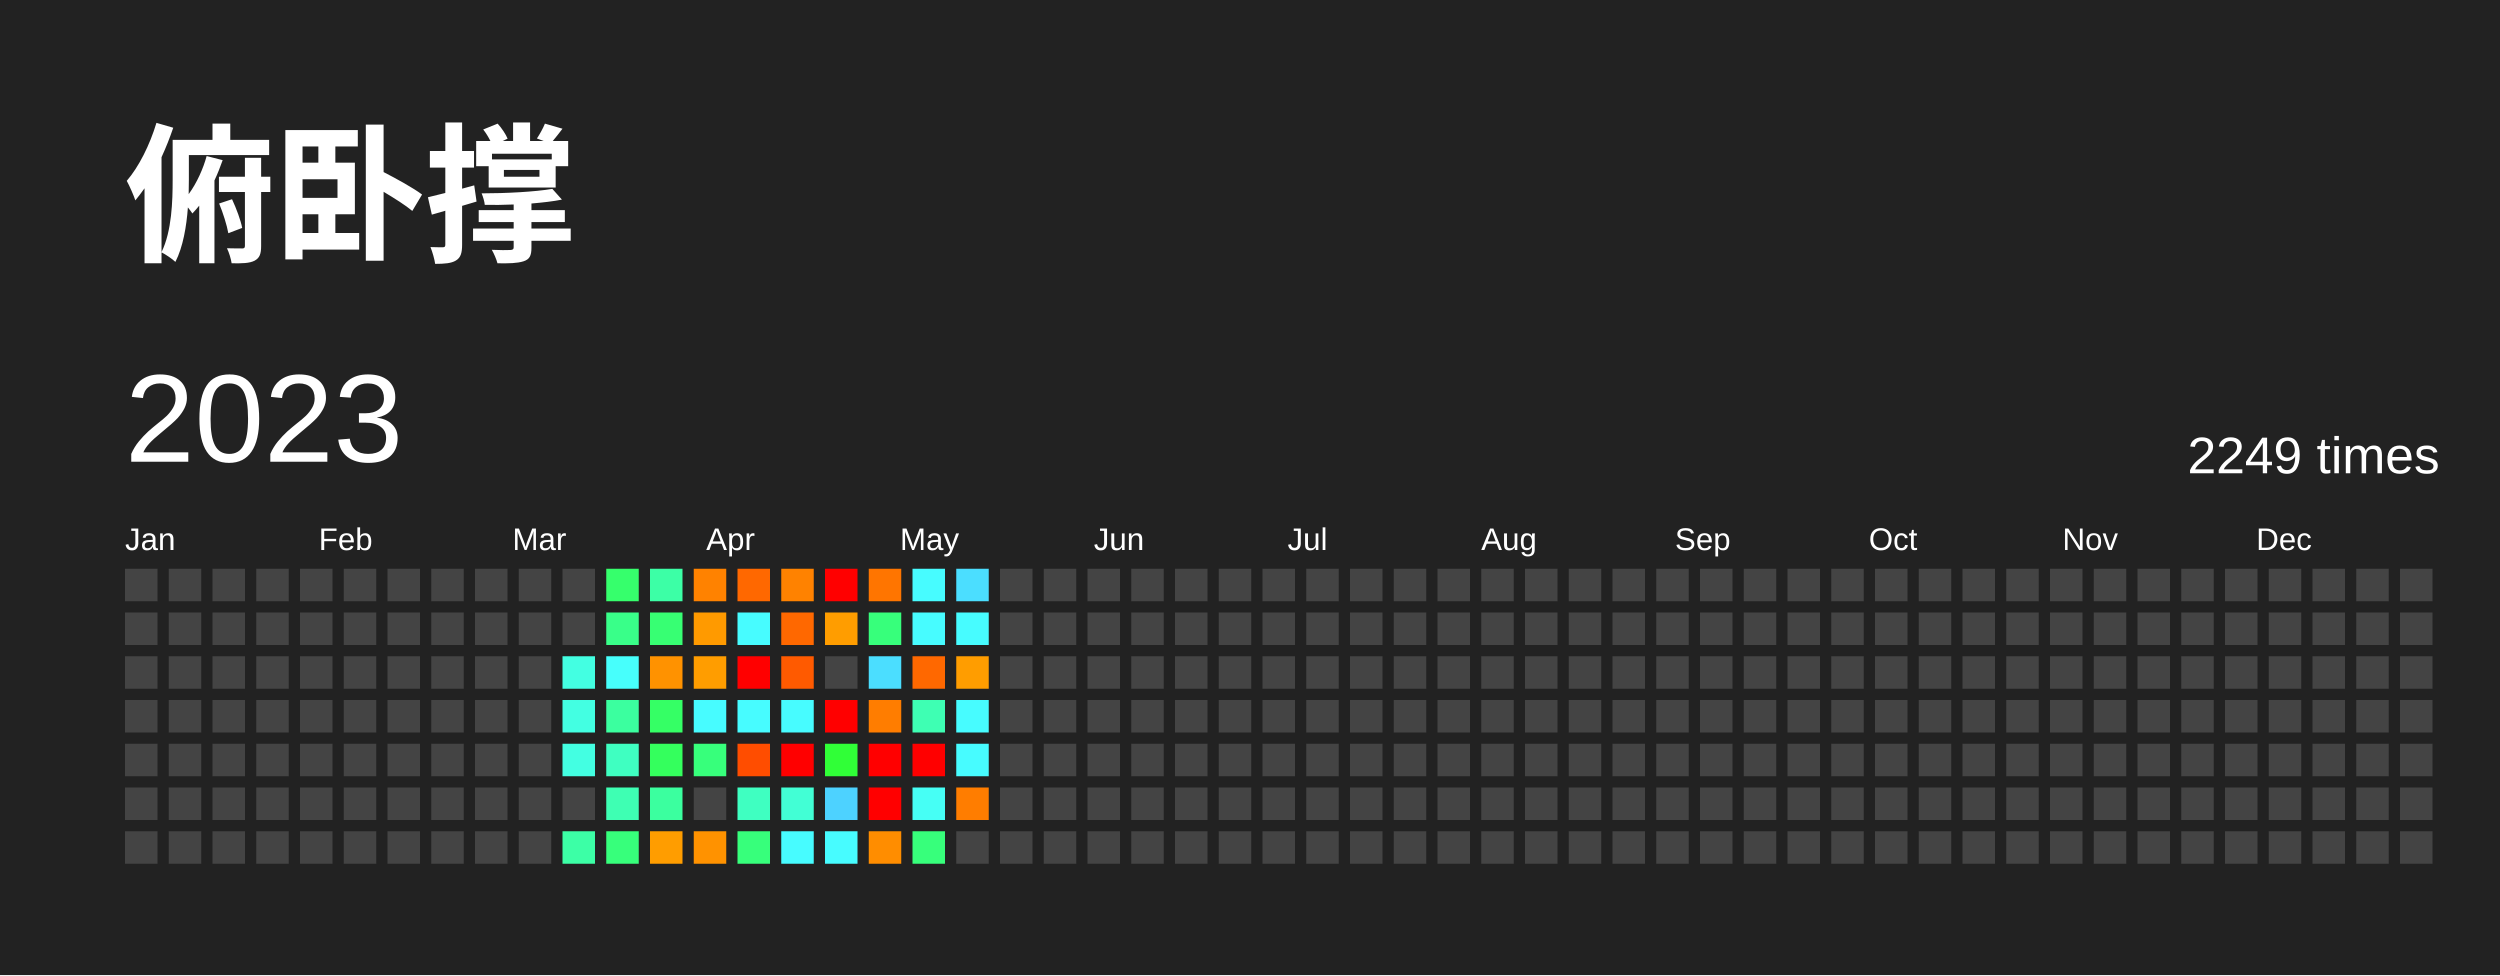
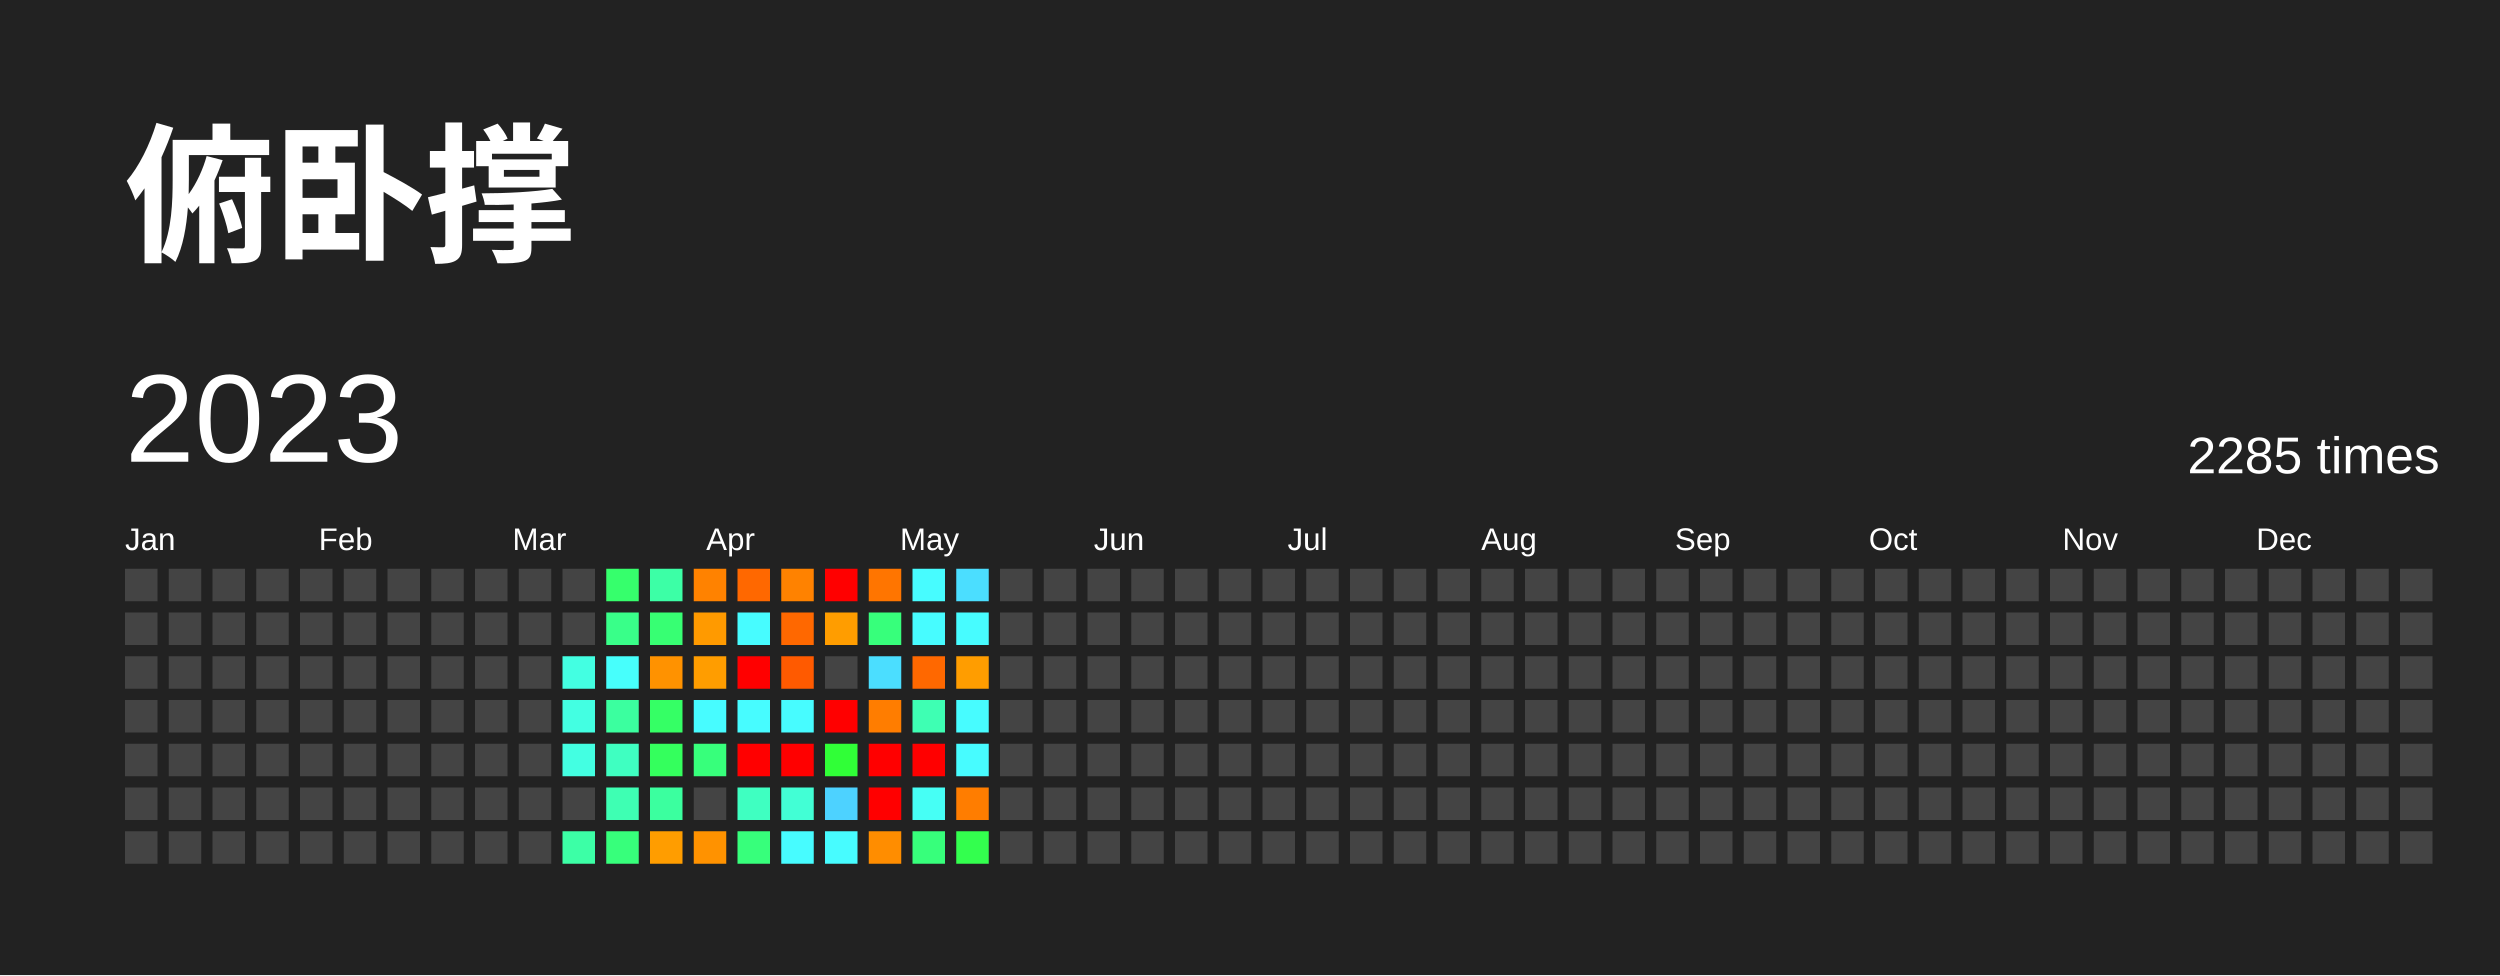
<svg xmlns="http://www.w3.org/2000/svg" baseProfile="full" height="78mm" version="1.1" viewBox="0,0,200,78" width="200mm">
  <defs />
  <rect fill="#222222" height="78" width="200" x="0" y="0" />
  <text fill="#FFFFFF" style="font-size:12px; font-family:Arial; font-weight:bold;" x="10" y="20">俯卧撑</text>
  <text dominant-baseline="hanging" fill="#FFFFFF" style="font-size:10.0px; font-family:Arial;" x="10" y="30">2023</text>
-   <text dominant-baseline="hanging" fill="#FFFFFF" style="font-size:4.125px; font-family:Arial;" x="175" y="35">2249 times</text>
+   <text dominant-baseline="hanging" fill="#FFFFFF" style="font-size:4.125px; font-family:Arial;" x="175" y="35">2285 times</text>
  <text fill="#FFFFFF" style="font-size:2.5px; font-family:Arial" x="10.0" y="44">Jan</text>
  <text fill="#FFFFFF" style="font-size:2.5px; font-family:Arial" x="25.5" y="44">Feb</text>
  <text fill="#FFFFFF" style="font-size:2.5px; font-family:Arial" x="41.0" y="44">Mar</text>
  <text fill="#FFFFFF" style="font-size:2.5px; font-family:Arial" x="56.5" y="44">Apr</text>
  <text fill="#FFFFFF" style="font-size:2.5px; font-family:Arial" x="72.0" y="44">May</text>
  <text fill="#FFFFFF" style="font-size:2.5px; font-family:Arial" x="87.5" y="44">Jun</text>
  <text fill="#FFFFFF" style="font-size:2.5px; font-family:Arial" x="103.0" y="44">Jul</text>
  <text fill="#FFFFFF" style="font-size:2.5px; font-family:Arial" x="118.5" y="44">Aug</text>
  <text fill="#FFFFFF" style="font-size:2.5px; font-family:Arial" x="134.0" y="44">Sep</text>
  <text fill="#FFFFFF" style="font-size:2.5px; font-family:Arial" x="149.5" y="44">Oct</text>
  <text fill="#FFFFFF" style="font-size:2.5px; font-family:Arial" x="165.0" y="44">Nov</text>
  <text fill="#FFFFFF" style="font-size:2.5px; font-family:Arial" x="180.5" y="44">Dec</text>
  <rect fill="#444444" height="2.6" width="2.6" x="10.0" y="45.5" />
  <rect fill="#444444" height="2.6" width="2.6" x="10.0" y="49.0" />
  <rect fill="#444444" height="2.6" width="2.6" x="10.0" y="52.5" />
  <rect fill="#444444" height="2.6" width="2.6" x="10.0" y="56.0" />
  <rect fill="#444444" height="2.6" width="2.6" x="10.0" y="59.5" />
  <rect fill="#444444" height="2.6" width="2.6" x="10.0" y="63.0" />
  <rect fill="#444444" height="2.6" width="2.6" x="10.0" y="66.5" />
  <rect fill="#444444" height="2.6" width="2.6" x="13.5" y="45.5" />
  <rect fill="#444444" height="2.6" width="2.6" x="13.5" y="49.0" />
  <rect fill="#444444" height="2.6" width="2.6" x="13.5" y="52.5" />
  <rect fill="#444444" height="2.6" width="2.6" x="13.5" y="56.0" />
  <rect fill="#444444" height="2.6" width="2.6" x="13.5" y="59.5" />
  <rect fill="#444444" height="2.6" width="2.6" x="13.5" y="63.0" />
  <rect fill="#444444" height="2.6" width="2.6" x="13.5" y="66.5" />
  <rect fill="#444444" height="2.6" width="2.6" x="17.0" y="45.5" />
  <rect fill="#444444" height="2.6" width="2.6" x="17.0" y="49.0" />
  <rect fill="#444444" height="2.6" width="2.6" x="17.0" y="52.5" />
  <rect fill="#444444" height="2.6" width="2.6" x="17.0" y="56.0" />
  <rect fill="#444444" height="2.6" width="2.6" x="17.0" y="59.5" />
  <rect fill="#444444" height="2.6" width="2.6" x="17.0" y="63.0" />
  <rect fill="#444444" height="2.6" width="2.6" x="17.0" y="66.5" />
  <rect fill="#444444" height="2.6" width="2.6" x="20.5" y="45.5" />
  <rect fill="#444444" height="2.6" width="2.6" x="20.5" y="49.0" />
  <rect fill="#444444" height="2.6" width="2.6" x="20.5" y="52.5" />
  <rect fill="#444444" height="2.6" width="2.6" x="20.5" y="56.0" />
  <rect fill="#444444" height="2.6" width="2.6" x="20.5" y="59.5" />
  <rect fill="#444444" height="2.6" width="2.6" x="20.5" y="63.0" />
  <rect fill="#444444" height="2.6" width="2.6" x="20.5" y="66.5" />
  <rect fill="#444444" height="2.6" width="2.6" x="24.0" y="45.5" />
  <rect fill="#444444" height="2.6" width="2.6" x="24.0" y="49.0" />
  <rect fill="#444444" height="2.6" width="2.6" x="24.0" y="52.5" />
  <rect fill="#444444" height="2.6" width="2.6" x="24.0" y="56.0" />
  <rect fill="#444444" height="2.6" width="2.6" x="24.0" y="59.5" />
  <rect fill="#444444" height="2.6" width="2.6" x="24.0" y="63.0" />
  <rect fill="#444444" height="2.6" width="2.6" x="24.0" y="66.5" />
  <rect fill="#444444" height="2.6" width="2.6" x="27.5" y="45.5" />
  <rect fill="#444444" height="2.6" width="2.6" x="27.5" y="49.0" />
  <rect fill="#444444" height="2.6" width="2.6" x="27.5" y="52.5" />
  <rect fill="#444444" height="2.6" width="2.6" x="27.5" y="56.0" />
  <rect fill="#444444" height="2.6" width="2.6" x="27.5" y="59.5" />
  <rect fill="#444444" height="2.6" width="2.6" x="27.5" y="63.0" />
  <rect fill="#444444" height="2.6" width="2.6" x="27.5" y="66.5" />
  <rect fill="#444444" height="2.6" width="2.6" x="31.0" y="45.5" />
  <rect fill="#444444" height="2.6" width="2.6" x="31.0" y="49.0" />
  <rect fill="#444444" height="2.6" width="2.6" x="31.0" y="52.5" />
  <rect fill="#444444" height="2.6" width="2.6" x="31.0" y="56.0" />
  <rect fill="#444444" height="2.6" width="2.6" x="31.0" y="59.5" />
  <rect fill="#444444" height="2.6" width="2.6" x="31.0" y="63.0" />
  <rect fill="#444444" height="2.6" width="2.6" x="31.0" y="66.5" />
  <rect fill="#444444" height="2.6" width="2.6" x="34.5" y="45.5" />
  <rect fill="#444444" height="2.6" width="2.6" x="34.5" y="49.0" />
  <rect fill="#444444" height="2.6" width="2.6" x="34.5" y="52.5" />
  <rect fill="#444444" height="2.6" width="2.6" x="34.5" y="56.0" />
  <rect fill="#444444" height="2.6" width="2.6" x="34.5" y="59.5" />
  <rect fill="#444444" height="2.6" width="2.6" x="34.5" y="63.0" />
  <rect fill="#444444" height="2.6" width="2.6" x="34.5" y="66.5" />
  <rect fill="#444444" height="2.6" width="2.6" x="38.0" y="45.5" />
  <rect fill="#444444" height="2.6" width="2.6" x="38.0" y="49.0" />
  <rect fill="#444444" height="2.6" width="2.6" x="38.0" y="52.5" />
  <rect fill="#444444" height="2.6" width="2.6" x="38.0" y="56.0" />
  <rect fill="#444444" height="2.6" width="2.6" x="38.0" y="59.5" />
  <rect fill="#444444" height="2.6" width="2.6" x="38.0" y="63.0" />
  <rect fill="#444444" height="2.6" width="2.6" x="38.0" y="66.5" />
  <rect fill="#444444" height="2.6" width="2.6" x="41.5" y="45.5" />
  <rect fill="#444444" height="2.6" width="2.6" x="41.5" y="49.0" />
  <rect fill="#444444" height="2.6" width="2.6" x="41.5" y="52.5" />
  <rect fill="#444444" height="2.6" width="2.6" x="41.5" y="56.0" />
  <rect fill="#444444" height="2.6" width="2.6" x="41.5" y="59.5" />
  <rect fill="#444444" height="2.6" width="2.6" x="41.5" y="63.0" />
  <rect fill="#444444" height="2.6" width="2.6" x="41.5" y="66.5" />
  <rect fill="#444444" height="2.6" width="2.6" x="45.0" y="45.5" />
  <rect fill="#444444" height="2.6" width="2.6" x="45.0" y="49.0" />
  <rect fill="#43ffe2" height="2.6" width="2.6" x="45.0" y="52.5" />
  <rect fill="#43ffe2" height="2.6" width="2.6" x="45.0" y="56.0" />
  <rect fill="#43ffe2" height="2.6" width="2.6" x="45.0" y="59.5" />
  <rect fill="#444444" height="2.6" width="2.6" x="45.0" y="63.0" />
  <rect fill="#3cffa6" height="2.6" width="2.6" x="45.0" y="66.5" />
  <rect fill="#36ff6c" height="2.6" width="2.6" x="48.5" y="45.5" />
  <rect fill="#39ff89" height="2.6" width="2.6" x="48.5" y="49.0" />
  <rect fill="#47fffc" height="2.6" width="2.6" x="48.5" y="52.5" />
  <rect fill="#3bff9f" height="2.6" width="2.6" x="48.5" y="56.0" />
  <rect fill="#3fffc1" height="2.6" width="2.6" x="48.5" y="59.5" />
  <rect fill="#3effb3" height="2.6" width="2.6" x="48.5" y="63.0" />
  <rect fill="#37ff7b" height="2.6" width="2.6" x="48.5" y="66.5" />
  <rect fill="#3cffa6" height="2.6" width="2.6" x="52.0" y="45.5" />
  <rect fill="#37ff73" height="2.6" width="2.6" x="52.0" y="49.0" />
  <rect fill="#ff9200" height="2.6" width="2.6" x="52.0" y="52.5" />
  <rect fill="#35ff65" height="2.6" width="2.6" x="52.0" y="56.0" />
  <rect fill="#34ff5d" height="2.6" width="2.6" x="52.0" y="59.5" />
  <rect fill="#3bff9f" height="2.6" width="2.6" x="52.0" y="63.0" />
  <rect fill="#ff9d00" height="2.6" width="2.6" x="52.0" y="66.5" />
  <rect fill="#ff8200" height="2.6" width="2.6" x="55.5" y="45.5" />
  <rect fill="#ff9a00" height="2.6" width="2.6" x="55.5" y="49.0" />
  <rect fill="#ff9d00" height="2.6" width="2.6" x="55.5" y="52.5" />
  <rect fill="#47fcff" height="2.6" width="2.6" x="55.5" y="56.0" />
  <rect fill="#37ff7b" height="2.6" width="2.6" x="55.5" y="59.5" />
  <rect fill="#444444" height="2.6" width="2.6" x="55.5" y="63.0" />
  <rect fill="#ff9200" height="2.6" width="2.6" x="55.5" y="66.5" />
  <rect fill="#ff6800" height="2.6" width="2.6" x="59.0" y="45.5" />
  <rect fill="#47fcff" height="2.6" width="2.6" x="59.0" y="49.0" />
  <rect fill="red" height="2.6" width="2.6" x="59.0" y="52.5" />
  <rect fill="#47fcff" height="2.6" width="2.6" x="59.0" y="56.0" />
-   <rect fill="#ff4d00" height="2.6" width="2.6" x="59.0" y="59.5" />
+   <rect fill="red" height="2.6" width="2.6" x="59.0" y="59.5" />
  <rect fill="#3fffc1" height="2.6" width="2.6" x="59.0" y="63.0" />
  <rect fill="#37ff7b" height="2.6" width="2.6" x="59.0" y="66.5" />
  <rect fill="#ff8200" height="2.6" width="2.6" x="62.5" y="45.5" />
  <rect fill="#ff6800" height="2.6" width="2.6" x="62.5" y="49.0" />
  <rect fill="#ff5a00" height="2.6" width="2.6" x="62.5" y="52.5" />
  <rect fill="#47fcff" height="2.6" width="2.6" x="62.5" y="56.0" />
  <rect fill="red" height="2.6" width="2.6" x="62.5" y="59.5" />
  <rect fill="#42ffd5" height="2.6" width="2.6" x="62.5" y="63.0" />
  <rect fill="#47fcff" height="2.6" width="2.6" x="62.5" y="66.5" />
  <rect fill="red" height="2.6" width="2.6" x="66.0" y="45.5" />
  <rect fill="#ff9d00" height="2.6" width="2.6" x="66.0" y="49.0" />
  <rect fill="#444444" height="2.6" width="2.6" x="66.0" y="52.5" />
  <rect fill="red" height="2.6" width="2.6" x="66.0" y="56.0" />
  <rect fill="#30ff37" height="2.6" width="2.6" x="66.0" y="59.5" />
  <rect fill="#4dd2ff" height="2.6" width="2.6" x="66.0" y="63.0" />
  <rect fill="#47fcff" height="2.6" width="2.6" x="66.0" y="66.5" />
  <rect fill="#ff7500" height="2.6" width="2.6" x="69.5" y="45.5" />
  <rect fill="#37ff7b" height="2.6" width="2.6" x="69.5" y="49.0" />
  <rect fill="#4bdeff" height="2.6" width="2.6" x="69.5" y="52.5" />
  <rect fill="#ff7d00" height="2.6" width="2.6" x="69.5" y="56.0" />
  <rect fill="red" height="2.6" width="2.6" x="69.5" y="59.5" />
  <rect fill="red" height="2.6" width="2.6" x="69.5" y="63.0" />
  <rect fill="#ff8d00" height="2.6" width="2.6" x="69.5" y="66.5" />
  <rect fill="#47fcff" height="2.6" width="2.6" x="73.0" y="45.5" />
  <rect fill="#47fcff" height="2.6" width="2.6" x="73.0" y="49.0" />
  <rect fill="#ff6800" height="2.6" width="2.6" x="73.0" y="52.5" />
  <rect fill="#3effb3" height="2.6" width="2.6" x="73.0" y="56.0" />
  <rect fill="red" height="2.6" width="2.6" x="73.0" y="59.5" />
  <rect fill="#46fff5" height="2.6" width="2.6" x="73.0" y="63.0" />
  <rect fill="#37ff7b" height="2.6" width="2.6" x="73.0" y="66.5" />
  <rect fill="#4bdeff" height="2.6" width="2.6" x="76.5" y="45.5" />
  <rect fill="#47fcff" height="2.6" width="2.6" x="76.5" y="49.0" />
  <rect fill="#ff9d00" height="2.6" width="2.6" x="76.5" y="52.5" />
  <rect fill="#47fcff" height="2.6" width="2.6" x="76.5" y="56.0" />
  <rect fill="#47fcff" height="2.6" width="2.6" x="76.5" y="59.5" />
  <rect fill="#ff7d00" height="2.6" width="2.6" x="76.5" y="63.0" />
-   <rect fill="#444444" height="2.6" width="2.6" x="76.5" y="66.5" />
+   <rect fill="#33ff4e" height="2.6" width="2.6" x="76.5" y="66.5" />
  <rect fill="#444444" height="2.6" width="2.6" x="80.0" y="45.5" />
  <rect fill="#444444" height="2.6" width="2.6" x="80.0" y="49.0" />
  <rect fill="#444444" height="2.6" width="2.6" x="80.0" y="52.5" />
  <rect fill="#444444" height="2.6" width="2.6" x="80.0" y="56.0" />
  <rect fill="#444444" height="2.6" width="2.6" x="80.0" y="59.5" />
  <rect fill="#444444" height="2.6" width="2.6" x="80.0" y="63.0" />
  <rect fill="#444444" height="2.6" width="2.6" x="80.0" y="66.5" />
  <rect fill="#444444" height="2.6" width="2.6" x="83.5" y="45.5" />
  <rect fill="#444444" height="2.6" width="2.6" x="83.5" y="49.0" />
  <rect fill="#444444" height="2.6" width="2.6" x="83.5" y="52.5" />
  <rect fill="#444444" height="2.6" width="2.6" x="83.5" y="56.0" />
  <rect fill="#444444" height="2.6" width="2.6" x="83.5" y="59.5" />
  <rect fill="#444444" height="2.6" width="2.6" x="83.5" y="63.0" />
  <rect fill="#444444" height="2.6" width="2.6" x="83.5" y="66.5" />
  <rect fill="#444444" height="2.6" width="2.6" x="87.0" y="45.5" />
  <rect fill="#444444" height="2.6" width="2.6" x="87.0" y="49.0" />
  <rect fill="#444444" height="2.6" width="2.6" x="87.0" y="52.5" />
  <rect fill="#444444" height="2.6" width="2.6" x="87.0" y="56.0" />
  <rect fill="#444444" height="2.6" width="2.6" x="87.0" y="59.5" />
  <rect fill="#444444" height="2.6" width="2.6" x="87.0" y="63.0" />
  <rect fill="#444444" height="2.6" width="2.6" x="87.0" y="66.5" />
  <rect fill="#444444" height="2.6" width="2.6" x="90.5" y="45.5" />
  <rect fill="#444444" height="2.6" width="2.6" x="90.5" y="49.0" />
  <rect fill="#444444" height="2.6" width="2.6" x="90.5" y="52.5" />
  <rect fill="#444444" height="2.6" width="2.6" x="90.5" y="56.0" />
  <rect fill="#444444" height="2.6" width="2.6" x="90.5" y="59.5" />
  <rect fill="#444444" height="2.6" width="2.6" x="90.5" y="63.0" />
  <rect fill="#444444" height="2.6" width="2.6" x="90.5" y="66.5" />
  <rect fill="#444444" height="2.6" width="2.6" x="94.0" y="45.5" />
  <rect fill="#444444" height="2.6" width="2.6" x="94.0" y="49.0" />
  <rect fill="#444444" height="2.6" width="2.6" x="94.0" y="52.5" />
  <rect fill="#444444" height="2.6" width="2.6" x="94.0" y="56.0" />
  <rect fill="#444444" height="2.6" width="2.6" x="94.0" y="59.5" />
  <rect fill="#444444" height="2.6" width="2.6" x="94.0" y="63.0" />
  <rect fill="#444444" height="2.6" width="2.6" x="94.0" y="66.5" />
  <rect fill="#444444" height="2.6" width="2.6" x="97.5" y="45.5" />
  <rect fill="#444444" height="2.6" width="2.6" x="97.5" y="49.0" />
  <rect fill="#444444" height="2.6" width="2.6" x="97.5" y="52.5" />
  <rect fill="#444444" height="2.6" width="2.6" x="97.5" y="56.0" />
  <rect fill="#444444" height="2.6" width="2.6" x="97.5" y="59.5" />
  <rect fill="#444444" height="2.6" width="2.6" x="97.5" y="63.0" />
  <rect fill="#444444" height="2.6" width="2.6" x="97.5" y="66.5" />
  <rect fill="#444444" height="2.6" width="2.6" x="101.0" y="45.5" />
  <rect fill="#444444" height="2.6" width="2.6" x="101.0" y="49.0" />
  <rect fill="#444444" height="2.6" width="2.6" x="101.0" y="52.5" />
  <rect fill="#444444" height="2.6" width="2.6" x="101.0" y="56.0" />
  <rect fill="#444444" height="2.6" width="2.6" x="101.0" y="59.5" />
  <rect fill="#444444" height="2.6" width="2.6" x="101.0" y="63.0" />
  <rect fill="#444444" height="2.6" width="2.6" x="101.0" y="66.5" />
  <rect fill="#444444" height="2.6" width="2.6" x="104.5" y="45.5" />
  <rect fill="#444444" height="2.6" width="2.6" x="104.5" y="49.0" />
  <rect fill="#444444" height="2.6" width="2.6" x="104.5" y="52.5" />
  <rect fill="#444444" height="2.6" width="2.6" x="104.5" y="56.0" />
  <rect fill="#444444" height="2.6" width="2.6" x="104.5" y="59.5" />
  <rect fill="#444444" height="2.6" width="2.6" x="104.5" y="63.0" />
  <rect fill="#444444" height="2.6" width="2.6" x="104.5" y="66.5" />
  <rect fill="#444444" height="2.6" width="2.6" x="108.0" y="45.5" />
  <rect fill="#444444" height="2.6" width="2.6" x="108.0" y="49.0" />
  <rect fill="#444444" height="2.6" width="2.6" x="108.0" y="52.5" />
  <rect fill="#444444" height="2.6" width="2.6" x="108.0" y="56.0" />
  <rect fill="#444444" height="2.6" width="2.6" x="108.0" y="59.5" />
  <rect fill="#444444" height="2.6" width="2.6" x="108.0" y="63.0" />
  <rect fill="#444444" height="2.6" width="2.6" x="108.0" y="66.5" />
  <rect fill="#444444" height="2.6" width="2.6" x="111.5" y="45.5" />
  <rect fill="#444444" height="2.6" width="2.6" x="111.5" y="49.0" />
  <rect fill="#444444" height="2.6" width="2.6" x="111.5" y="52.5" />
  <rect fill="#444444" height="2.6" width="2.6" x="111.5" y="56.0" />
  <rect fill="#444444" height="2.6" width="2.6" x="111.5" y="59.5" />
  <rect fill="#444444" height="2.6" width="2.6" x="111.5" y="63.0" />
  <rect fill="#444444" height="2.6" width="2.6" x="111.5" y="66.5" />
  <rect fill="#444444" height="2.6" width="2.6" x="115.0" y="45.5" />
  <rect fill="#444444" height="2.6" width="2.6" x="115.0" y="49.0" />
  <rect fill="#444444" height="2.6" width="2.6" x="115.0" y="52.5" />
  <rect fill="#444444" height="2.6" width="2.6" x="115.0" y="56.0" />
  <rect fill="#444444" height="2.6" width="2.6" x="115.0" y="59.5" />
  <rect fill="#444444" height="2.6" width="2.6" x="115.0" y="63.0" />
  <rect fill="#444444" height="2.6" width="2.6" x="115.0" y="66.5" />
  <rect fill="#444444" height="2.6" width="2.6" x="118.5" y="45.5" />
  <rect fill="#444444" height="2.6" width="2.6" x="118.5" y="49.0" />
  <rect fill="#444444" height="2.6" width="2.6" x="118.5" y="52.5" />
  <rect fill="#444444" height="2.6" width="2.6" x="118.5" y="56.0" />
  <rect fill="#444444" height="2.6" width="2.6" x="118.5" y="59.5" />
  <rect fill="#444444" height="2.6" width="2.6" x="118.5" y="63.0" />
  <rect fill="#444444" height="2.6" width="2.6" x="118.5" y="66.5" />
  <rect fill="#444444" height="2.6" width="2.6" x="122.0" y="45.5" />
  <rect fill="#444444" height="2.6" width="2.6" x="122.0" y="49.0" />
  <rect fill="#444444" height="2.6" width="2.6" x="122.0" y="52.5" />
  <rect fill="#444444" height="2.6" width="2.6" x="122.0" y="56.0" />
  <rect fill="#444444" height="2.6" width="2.6" x="122.0" y="59.5" />
  <rect fill="#444444" height="2.6" width="2.6" x="122.0" y="63.0" />
  <rect fill="#444444" height="2.6" width="2.6" x="122.0" y="66.5" />
  <rect fill="#444444" height="2.6" width="2.6" x="125.5" y="45.5" />
  <rect fill="#444444" height="2.6" width="2.6" x="125.5" y="49.0" />
  <rect fill="#444444" height="2.6" width="2.6" x="125.5" y="52.5" />
  <rect fill="#444444" height="2.6" width="2.6" x="125.5" y="56.0" />
  <rect fill="#444444" height="2.6" width="2.6" x="125.5" y="59.5" />
  <rect fill="#444444" height="2.6" width="2.6" x="125.5" y="63.0" />
  <rect fill="#444444" height="2.6" width="2.6" x="125.5" y="66.5" />
  <rect fill="#444444" height="2.6" width="2.6" x="129.0" y="45.5" />
  <rect fill="#444444" height="2.6" width="2.6" x="129.0" y="49.0" />
  <rect fill="#444444" height="2.6" width="2.6" x="129.0" y="52.5" />
  <rect fill="#444444" height="2.6" width="2.6" x="129.0" y="56.0" />
  <rect fill="#444444" height="2.6" width="2.6" x="129.0" y="59.5" />
  <rect fill="#444444" height="2.6" width="2.6" x="129.0" y="63.0" />
  <rect fill="#444444" height="2.6" width="2.6" x="129.0" y="66.5" />
  <rect fill="#444444" height="2.6" width="2.6" x="132.5" y="45.5" />
  <rect fill="#444444" height="2.6" width="2.6" x="132.5" y="49.0" />
  <rect fill="#444444" height="2.6" width="2.6" x="132.5" y="52.5" />
  <rect fill="#444444" height="2.6" width="2.6" x="132.5" y="56.0" />
  <rect fill="#444444" height="2.6" width="2.6" x="132.5" y="59.5" />
  <rect fill="#444444" height="2.6" width="2.6" x="132.5" y="63.0" />
  <rect fill="#444444" height="2.6" width="2.6" x="132.5" y="66.5" />
  <rect fill="#444444" height="2.6" width="2.6" x="136.0" y="45.5" />
  <rect fill="#444444" height="2.6" width="2.6" x="136.0" y="49.0" />
  <rect fill="#444444" height="2.6" width="2.6" x="136.0" y="52.5" />
  <rect fill="#444444" height="2.6" width="2.6" x="136.0" y="56.0" />
  <rect fill="#444444" height="2.6" width="2.6" x="136.0" y="59.5" />
  <rect fill="#444444" height="2.6" width="2.6" x="136.0" y="63.0" />
  <rect fill="#444444" height="2.6" width="2.6" x="136.0" y="66.5" />
  <rect fill="#444444" height="2.6" width="2.6" x="139.5" y="45.5" />
  <rect fill="#444444" height="2.6" width="2.6" x="139.5" y="49.0" />
  <rect fill="#444444" height="2.6" width="2.6" x="139.5" y="52.5" />
  <rect fill="#444444" height="2.6" width="2.6" x="139.5" y="56.0" />
  <rect fill="#444444" height="2.6" width="2.6" x="139.5" y="59.5" />
  <rect fill="#444444" height="2.6" width="2.6" x="139.5" y="63.0" />
  <rect fill="#444444" height="2.6" width="2.6" x="139.5" y="66.5" />
  <rect fill="#444444" height="2.6" width="2.6" x="143.0" y="45.5" />
  <rect fill="#444444" height="2.6" width="2.6" x="143.0" y="49.0" />
  <rect fill="#444444" height="2.6" width="2.6" x="143.0" y="52.5" />
  <rect fill="#444444" height="2.6" width="2.6" x="143.0" y="56.0" />
  <rect fill="#444444" height="2.6" width="2.6" x="143.0" y="59.5" />
  <rect fill="#444444" height="2.6" width="2.6" x="143.0" y="63.0" />
  <rect fill="#444444" height="2.6" width="2.6" x="143.0" y="66.5" />
  <rect fill="#444444" height="2.6" width="2.6" x="146.5" y="45.5" />
  <rect fill="#444444" height="2.6" width="2.6" x="146.5" y="49.0" />
  <rect fill="#444444" height="2.6" width="2.6" x="146.5" y="52.5" />
  <rect fill="#444444" height="2.6" width="2.6" x="146.5" y="56.0" />
  <rect fill="#444444" height="2.6" width="2.6" x="146.5" y="59.5" />
  <rect fill="#444444" height="2.6" width="2.6" x="146.5" y="63.0" />
  <rect fill="#444444" height="2.6" width="2.6" x="146.5" y="66.5" />
  <rect fill="#444444" height="2.6" width="2.6" x="150.0" y="45.5" />
  <rect fill="#444444" height="2.6" width="2.6" x="150.0" y="49.0" />
  <rect fill="#444444" height="2.6" width="2.6" x="150.0" y="52.5" />
  <rect fill="#444444" height="2.6" width="2.6" x="150.0" y="56.0" />
  <rect fill="#444444" height="2.6" width="2.6" x="150.0" y="59.5" />
  <rect fill="#444444" height="2.6" width="2.6" x="150.0" y="63.0" />
  <rect fill="#444444" height="2.6" width="2.6" x="150.0" y="66.5" />
  <rect fill="#444444" height="2.6" width="2.6" x="153.5" y="45.5" />
  <rect fill="#444444" height="2.6" width="2.6" x="153.5" y="49.0" />
  <rect fill="#444444" height="2.6" width="2.6" x="153.5" y="52.5" />
  <rect fill="#444444" height="2.6" width="2.6" x="153.5" y="56.0" />
  <rect fill="#444444" height="2.6" width="2.6" x="153.5" y="59.5" />
  <rect fill="#444444" height="2.6" width="2.6" x="153.5" y="63.0" />
  <rect fill="#444444" height="2.6" width="2.6" x="153.5" y="66.5" />
  <rect fill="#444444" height="2.6" width="2.6" x="157.0" y="45.5" />
  <rect fill="#444444" height="2.6" width="2.6" x="157.0" y="49.0" />
  <rect fill="#444444" height="2.6" width="2.6" x="157.0" y="52.5" />
  <rect fill="#444444" height="2.6" width="2.6" x="157.0" y="56.0" />
  <rect fill="#444444" height="2.6" width="2.6" x="157.0" y="59.5" />
  <rect fill="#444444" height="2.6" width="2.6" x="157.0" y="63.0" />
  <rect fill="#444444" height="2.6" width="2.6" x="157.0" y="66.5" />
  <rect fill="#444444" height="2.6" width="2.6" x="160.5" y="45.5" />
  <rect fill="#444444" height="2.6" width="2.6" x="160.5" y="49.0" />
  <rect fill="#444444" height="2.6" width="2.6" x="160.5" y="52.5" />
  <rect fill="#444444" height="2.6" width="2.6" x="160.5" y="56.0" />
  <rect fill="#444444" height="2.6" width="2.6" x="160.5" y="59.5" />
  <rect fill="#444444" height="2.6" width="2.6" x="160.5" y="63.0" />
  <rect fill="#444444" height="2.6" width="2.6" x="160.5" y="66.5" />
  <rect fill="#444444" height="2.6" width="2.6" x="164.0" y="45.5" />
  <rect fill="#444444" height="2.6" width="2.6" x="164.0" y="49.0" />
  <rect fill="#444444" height="2.6" width="2.6" x="164.0" y="52.5" />
  <rect fill="#444444" height="2.6" width="2.6" x="164.0" y="56.0" />
  <rect fill="#444444" height="2.6" width="2.6" x="164.0" y="59.5" />
  <rect fill="#444444" height="2.6" width="2.6" x="164.0" y="63.0" />
  <rect fill="#444444" height="2.6" width="2.6" x="164.0" y="66.5" />
  <rect fill="#444444" height="2.6" width="2.6" x="167.5" y="45.5" />
  <rect fill="#444444" height="2.6" width="2.6" x="167.5" y="49.0" />
  <rect fill="#444444" height="2.6" width="2.6" x="167.5" y="52.5" />
  <rect fill="#444444" height="2.6" width="2.6" x="167.5" y="56.0" />
  <rect fill="#444444" height="2.6" width="2.6" x="167.5" y="59.5" />
  <rect fill="#444444" height="2.6" width="2.6" x="167.5" y="63.0" />
  <rect fill="#444444" height="2.6" width="2.6" x="167.5" y="66.5" />
  <rect fill="#444444" height="2.6" width="2.6" x="171.0" y="45.5" />
  <rect fill="#444444" height="2.6" width="2.6" x="171.0" y="49.0" />
  <rect fill="#444444" height="2.6" width="2.6" x="171.0" y="52.5" />
  <rect fill="#444444" height="2.6" width="2.6" x="171.0" y="56.0" />
  <rect fill="#444444" height="2.6" width="2.6" x="171.0" y="59.5" />
  <rect fill="#444444" height="2.6" width="2.6" x="171.0" y="63.0" />
  <rect fill="#444444" height="2.6" width="2.6" x="171.0" y="66.5" />
  <rect fill="#444444" height="2.6" width="2.6" x="174.5" y="45.5" />
  <rect fill="#444444" height="2.6" width="2.6" x="174.5" y="49.0" />
  <rect fill="#444444" height="2.6" width="2.6" x="174.5" y="52.5" />
  <rect fill="#444444" height="2.6" width="2.6" x="174.5" y="56.0" />
  <rect fill="#444444" height="2.6" width="2.6" x="174.5" y="59.5" />
  <rect fill="#444444" height="2.6" width="2.6" x="174.5" y="63.0" />
  <rect fill="#444444" height="2.6" width="2.6" x="174.5" y="66.5" />
  <rect fill="#444444" height="2.6" width="2.6" x="178.0" y="45.5" />
  <rect fill="#444444" height="2.6" width="2.6" x="178.0" y="49.0" />
  <rect fill="#444444" height="2.6" width="2.6" x="178.0" y="52.5" />
  <rect fill="#444444" height="2.6" width="2.6" x="178.0" y="56.0" />
  <rect fill="#444444" height="2.6" width="2.6" x="178.0" y="59.5" />
  <rect fill="#444444" height="2.6" width="2.6" x="178.0" y="63.0" />
  <rect fill="#444444" height="2.6" width="2.6" x="178.0" y="66.5" />
  <rect fill="#444444" height="2.6" width="2.6" x="181.5" y="45.5" />
  <rect fill="#444444" height="2.6" width="2.6" x="181.5" y="49.0" />
  <rect fill="#444444" height="2.6" width="2.6" x="181.5" y="52.5" />
  <rect fill="#444444" height="2.6" width="2.6" x="181.5" y="56.0" />
  <rect fill="#444444" height="2.6" width="2.6" x="181.5" y="59.5" />
  <rect fill="#444444" height="2.6" width="2.6" x="181.5" y="63.0" />
  <rect fill="#444444" height="2.6" width="2.6" x="181.5" y="66.5" />
  <rect fill="#444444" height="2.6" width="2.6" x="185.0" y="45.5" />
  <rect fill="#444444" height="2.6" width="2.6" x="185.0" y="49.0" />
  <rect fill="#444444" height="2.6" width="2.6" x="185.0" y="52.5" />
  <rect fill="#444444" height="2.6" width="2.6" x="185.0" y="56.0" />
  <rect fill="#444444" height="2.6" width="2.6" x="185.0" y="59.5" />
  <rect fill="#444444" height="2.6" width="2.6" x="185.0" y="63.0" />
  <rect fill="#444444" height="2.6" width="2.6" x="185.0" y="66.5" />
  <rect fill="#444444" height="2.6" width="2.6" x="188.5" y="45.5" />
  <rect fill="#444444" height="2.6" width="2.6" x="188.5" y="49.0" />
  <rect fill="#444444" height="2.6" width="2.6" x="188.5" y="52.5" />
  <rect fill="#444444" height="2.6" width="2.6" x="188.5" y="56.0" />
  <rect fill="#444444" height="2.6" width="2.6" x="188.5" y="59.5" />
  <rect fill="#444444" height="2.6" width="2.6" x="188.5" y="63.0" />
  <rect fill="#444444" height="2.6" width="2.6" x="188.5" y="66.5" />
  <rect fill="#444444" height="2.6" width="2.6" x="192.0" y="45.5" />
  <rect fill="#444444" height="2.6" width="2.6" x="192.0" y="49.0" />
  <rect fill="#444444" height="2.6" width="2.6" x="192.0" y="52.5" />
  <rect fill="#444444" height="2.6" width="2.6" x="192.0" y="56.0" />
  <rect fill="#444444" height="2.6" width="2.6" x="192.0" y="59.5" />
  <rect fill="#444444" height="2.6" width="2.6" x="192.0" y="63.0" />
  <rect fill="#444444" height="2.6" width="2.6" x="192.0" y="66.5" />
</svg>
